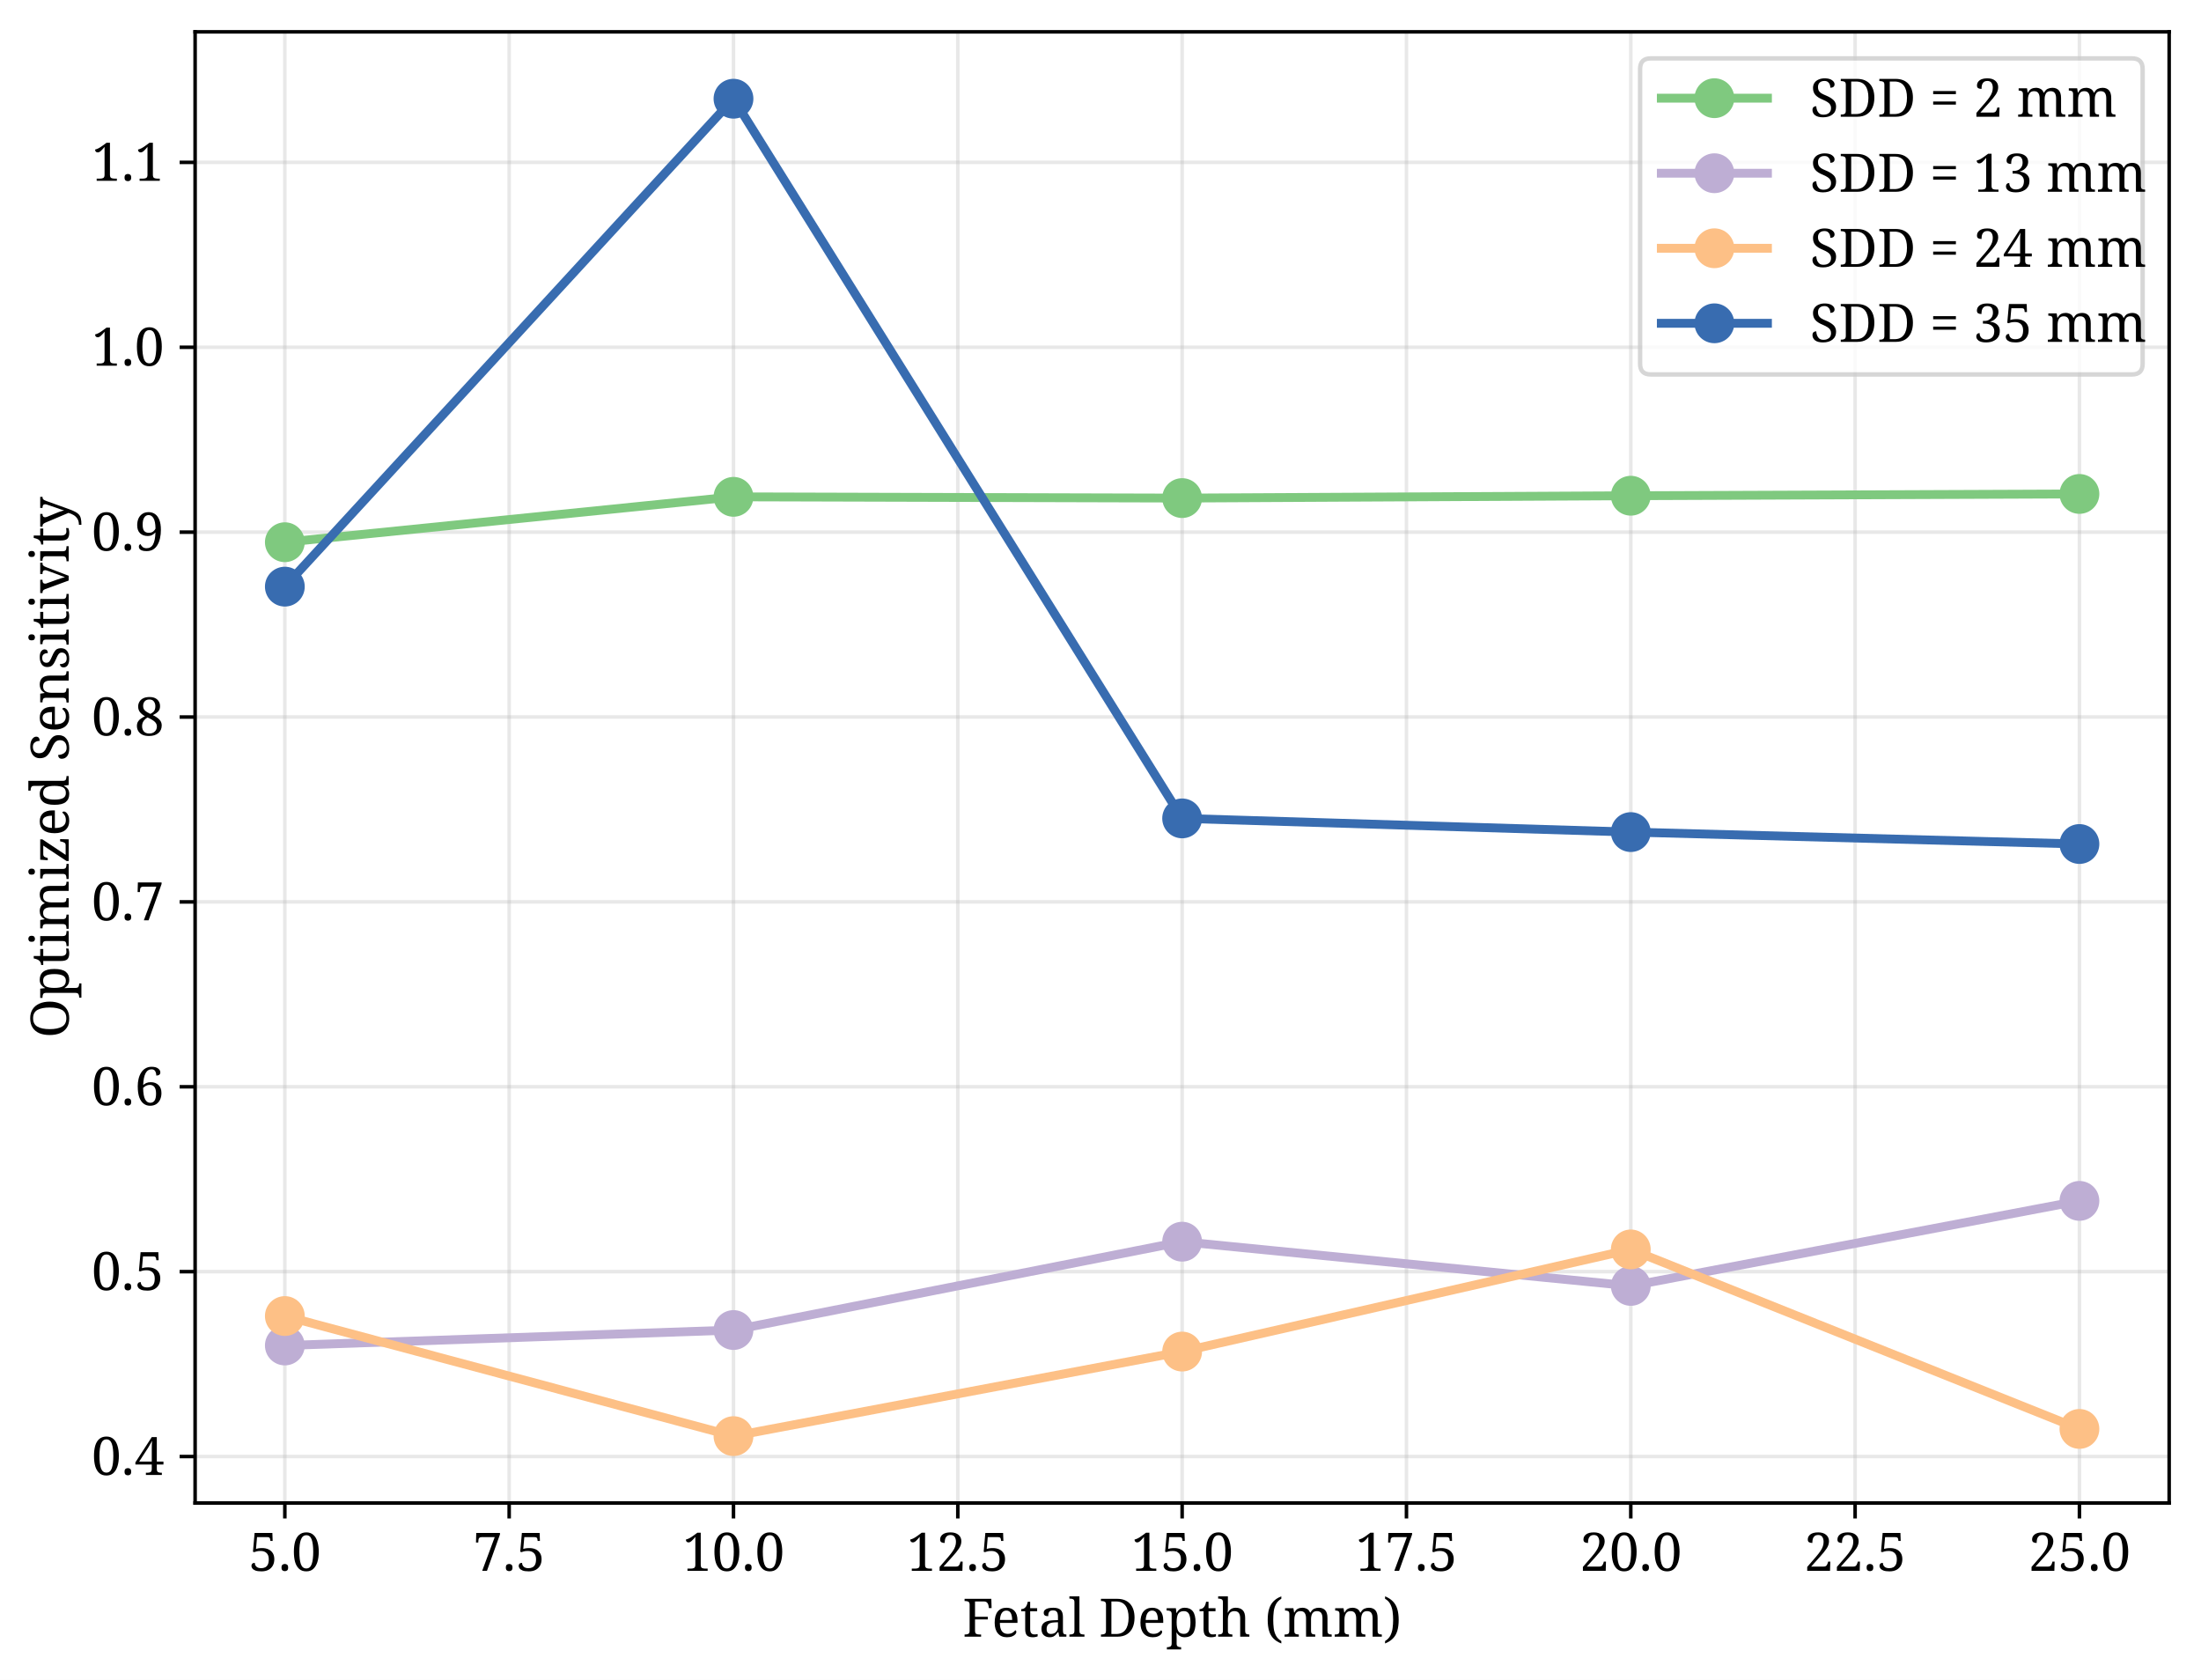
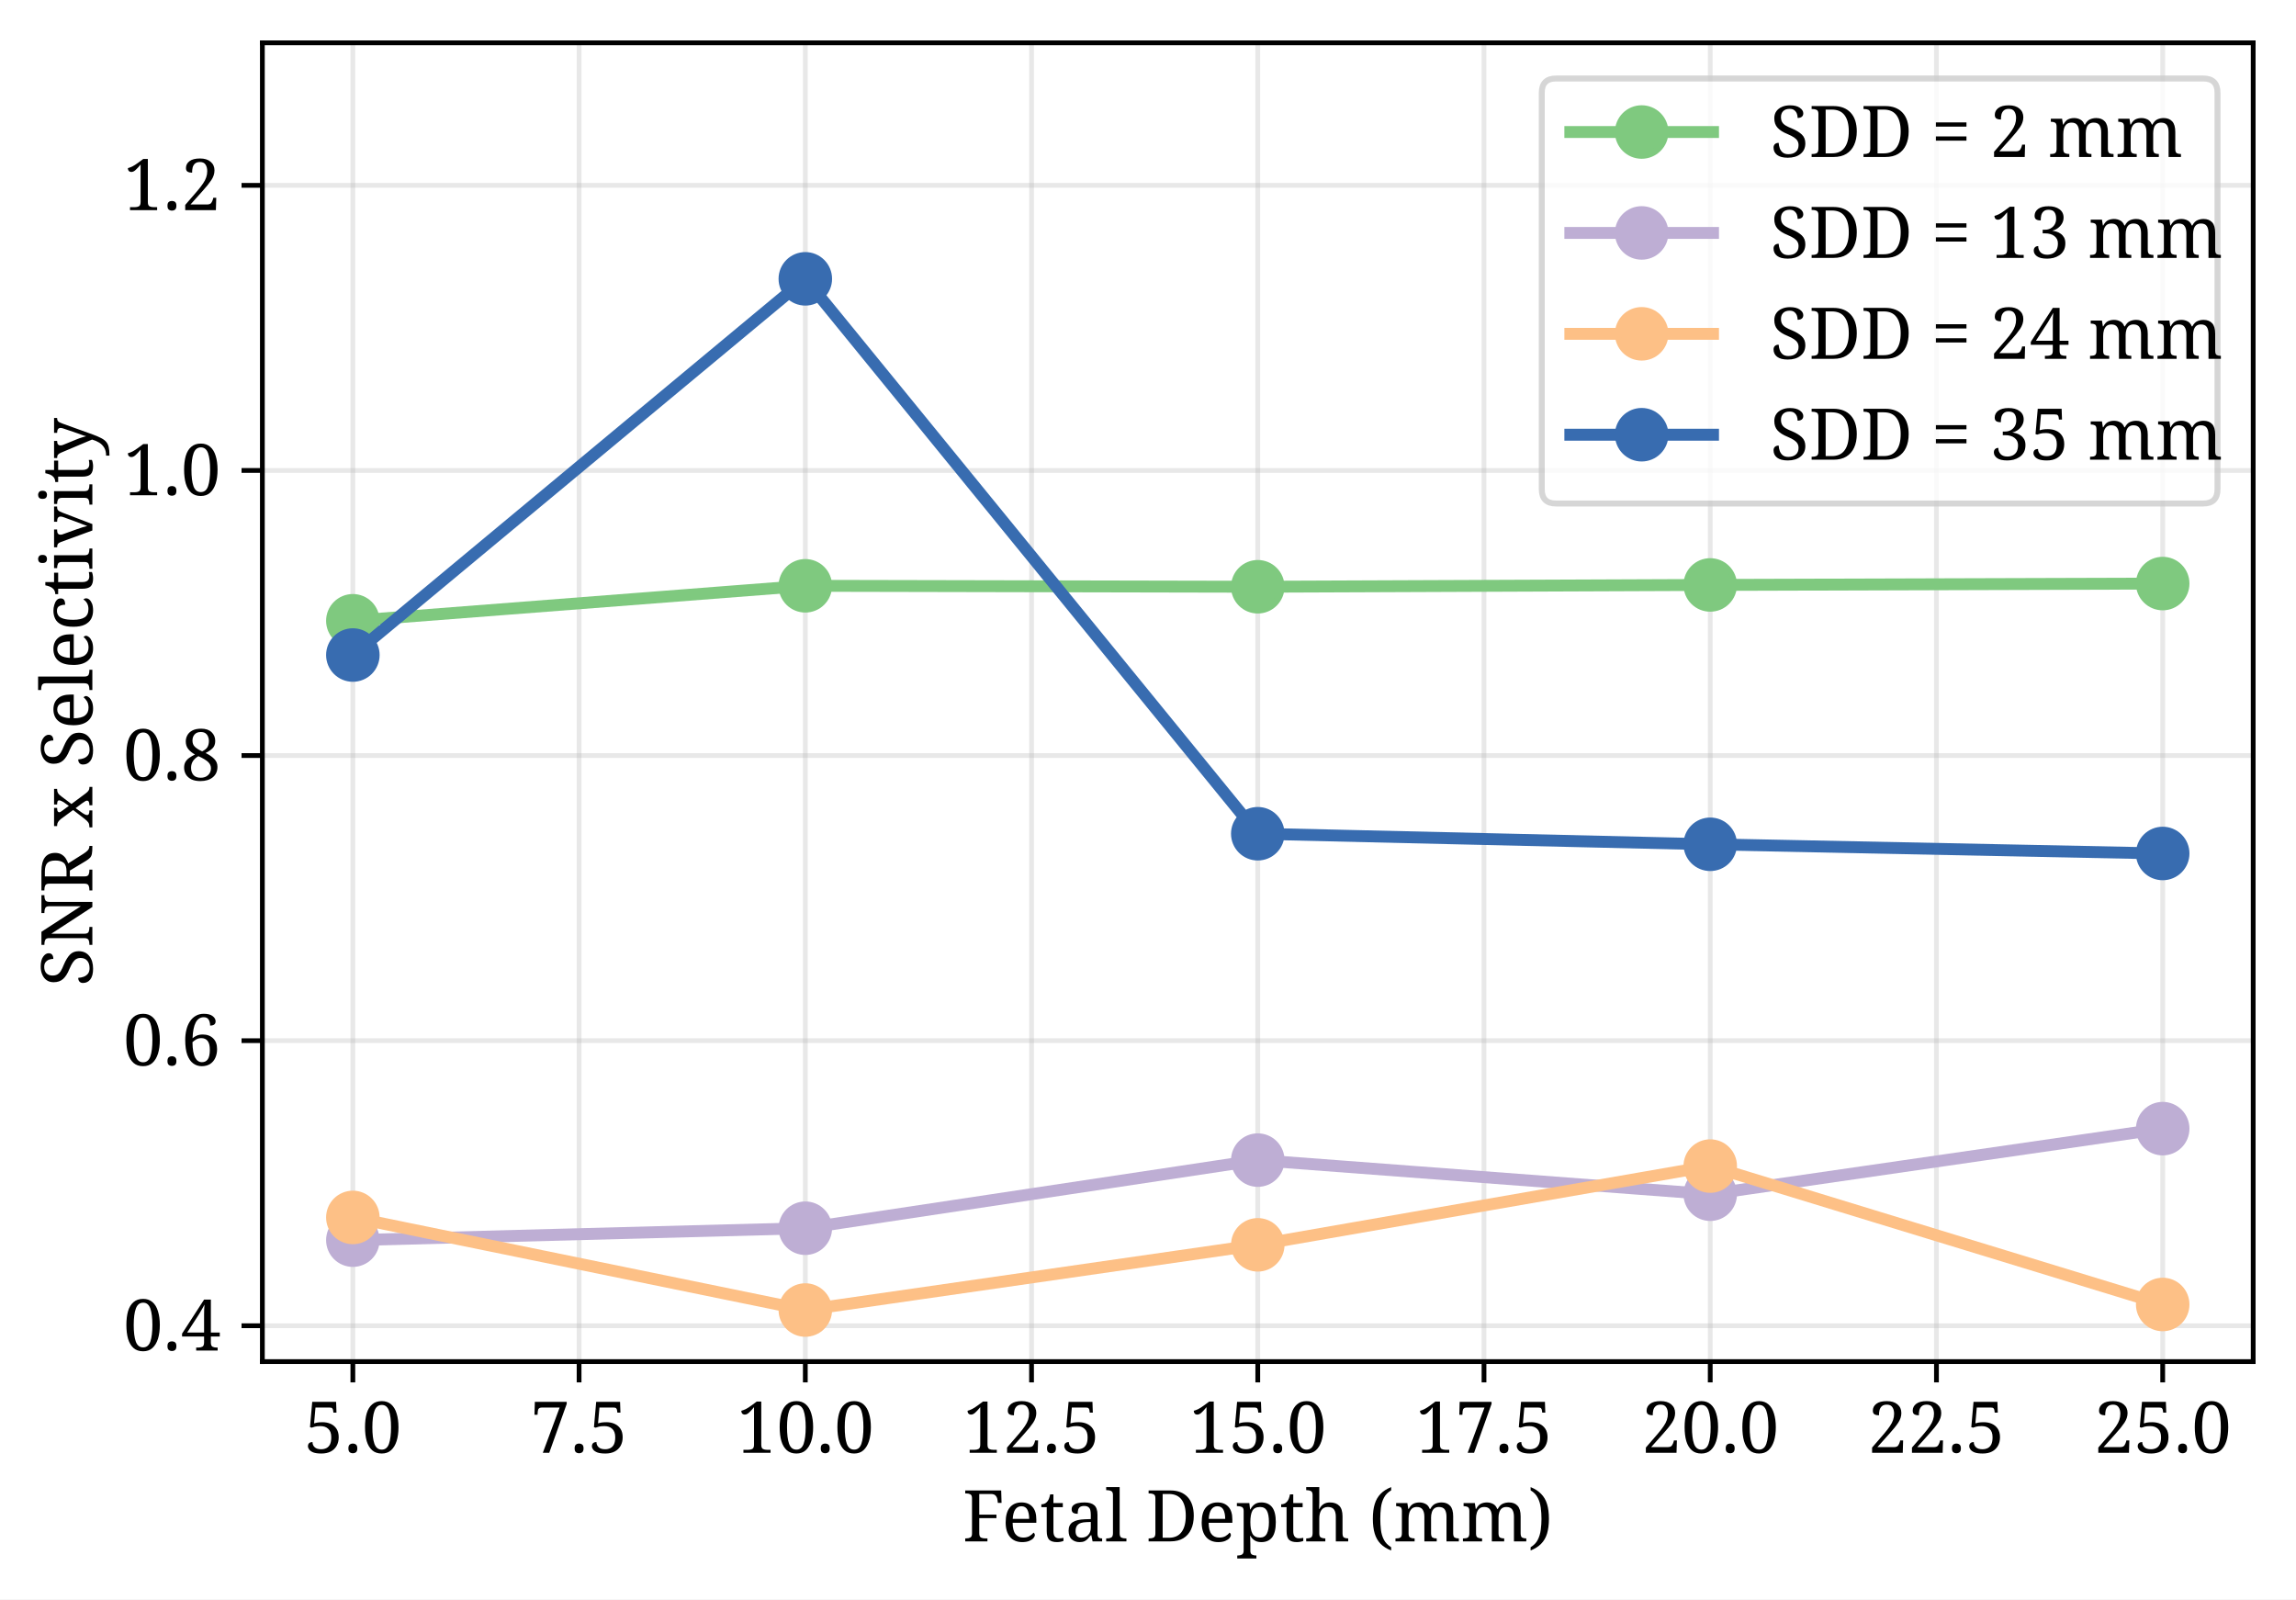
- <svg xmlns="http://www.w3.org/2000/svg" xmlns:xlink="http://www.w3.org/1999/xlink" width="497.722pt" height="379.839pt" viewBox="0 0 497.722 379.839" version="1.1">
+ <svg xmlns="http://www.w3.org/2000/svg" xmlns:xlink="http://www.w3.org/1999/xlink" width="386.122pt" height="268.959pt" viewBox="0 0 386.122 268.959" version="1.1">
  <defs>
    <style type="text/css">*{stroke-linejoin: round; stroke-linecap: butt}</style>
  </defs>
  <g id="figure_1">
    <g id="patch_1">
-       <path d="M 0 379.839  L 497.722 379.839  L 497.722 0  L 0 0  z " style="fill: #ffffff" />
+       <path d="M 0 268.959  L 386.122 268.959  L 386.122 0  L 0 0  z " style="fill: #ffffff" />
    </g>
    <g id="axes_1">
      <g id="patch_2">
-         <path d="M 44.122 339.84  L 490.522 339.84  L 490.522 7.2  L 44.122 7.2  z " style="fill: #ffffff" />
+         <path d="M 44.122 228.96  L 378.922 228.96  L 378.922 7.2  L 44.122 7.2  z " style="fill: #ffffff" />
      </g>
      <g id="matplotlib.axis_1">
        <g id="xtick_1">
          <g id="line2d_1">
-             <path d="M 64.413 339.84  L 64.413 7.2  " clip-path="url(#pd6188581f7)" style="fill: none; stroke: #b0b0b0; stroke-opacity: 0.3; stroke-width: 0.8; stroke-linecap: square" />
+             <path d="M 59.34 228.96  L 59.34 7.2  " clip-path="url(#paf7c20d5fa)" style="fill: none; stroke: #b0b0b0; stroke-opacity: 0.3; stroke-width: 0.8; stroke-linecap: square" />
          </g>
          <g id="line2d_2">
            <defs>
-               <path id="me5d408b428" d="M 0 0  L 0 3.5  " style="stroke: #000000; stroke-width: 0.8" />
+               <path id="m51c63b26bb" d="M 0 0  L 0 3.5  " style="stroke: #000000; stroke-width: 0.8" />
            </defs>
            <g>
-               <use xlink:href="#me5d408b428" x="64.413" y="339.84" style="stroke: #000000; stroke-width: 0.8" />
+               <use xlink:href="#m51c63b26bb" x="59.34" y="228.96" style="stroke: #000000; stroke-width: 0.8" />
            </g>
          </g>
          <g id="text_1">
-             <text style="font: 12px 'serif'; text-anchor: middle" x="64.413" y="355.173" transform="rotate(-0, 64.41278, 355.1725)">5.0</text>
+             <text style="font: 12px 'serif'; text-anchor: middle" x="59.34" y="244.292" transform="rotate(-0, 59.34006, 244.2925)">5.0</text>
          </g>
        </g>
        <g id="xtick_2">
          <g id="line2d_3">
-             <path d="M 115.14 339.84  L 115.14 7.2  " clip-path="url(#pd6188581f7)" style="fill: none; stroke: #b0b0b0; stroke-opacity: 0.3; stroke-width: 0.8; stroke-linecap: square" />
+             <path d="M 97.386 228.96  L 97.386 7.2  " clip-path="url(#paf7c20d5fa)" style="fill: none; stroke: #b0b0b0; stroke-opacity: 0.3; stroke-width: 0.8; stroke-linecap: square" />
          </g>
          <g id="line2d_4">
            <g>
-               <use xlink:href="#me5d408b428" x="115.14" y="339.84" style="stroke: #000000; stroke-width: 0.8" />
+               <use xlink:href="#m51c63b26bb" x="97.386" y="228.96" style="stroke: #000000; stroke-width: 0.8" />
            </g>
          </g>
          <g id="text_2">
-             <text style="font: 12px 'serif'; text-anchor: middle" x="115.14" y="355.173" transform="rotate(-0, 115.1401, 355.1725)">7.5</text>
+             <text style="font: 12px 'serif'; text-anchor: middle" x="97.386" y="244.292" transform="rotate(-0, 97.38551, 244.2925)">7.5</text>
          </g>
        </g>
        <g id="xtick_3">
          <g id="line2d_5">
-             <path d="M 165.867 339.84  L 165.867 7.2  " clip-path="url(#pd6188581f7)" style="fill: none; stroke: #b0b0b0; stroke-opacity: 0.3; stroke-width: 0.8; stroke-linecap: square" />
+             <path d="M 135.431 228.96  L 135.431 7.2  " clip-path="url(#paf7c20d5fa)" style="fill: none; stroke: #b0b0b0; stroke-opacity: 0.3; stroke-width: 0.8; stroke-linecap: square" />
          </g>
          <g id="line2d_6">
            <g>
-               <use xlink:href="#me5d408b428" x="165.867" y="339.84" style="stroke: #000000; stroke-width: 0.8" />
+               <use xlink:href="#m51c63b26bb" x="135.431" y="228.96" style="stroke: #000000; stroke-width: 0.8" />
            </g>
          </g>
          <g id="text_3">
-             <text style="font: 12px 'serif'; text-anchor: middle" x="165.867" y="355.173" transform="rotate(-0, 165.8673, 355.1725)">10.0</text>
+             <text style="font: 12px 'serif'; text-anchor: middle" x="135.431" y="244.292" transform="rotate(-0, 135.431, 244.2925)">10.0</text>
          </g>
        </g>
        <g id="xtick_4">
          <g id="line2d_7">
-             <path d="M 216.595 339.84  L 216.595 7.2  " clip-path="url(#pd6188581f7)" style="fill: none; stroke: #b0b0b0; stroke-opacity: 0.3; stroke-width: 0.8; stroke-linecap: square" />
+             <path d="M 173.476 228.96  L 173.476 7.2  " clip-path="url(#paf7c20d5fa)" style="fill: none; stroke: #b0b0b0; stroke-opacity: 0.3; stroke-width: 0.8; stroke-linecap: square" />
          </g>
          <g id="line2d_8">
            <g>
-               <use xlink:href="#me5d408b428" x="216.595" y="339.84" style="stroke: #000000; stroke-width: 0.8" />
+               <use xlink:href="#m51c63b26bb" x="173.476" y="228.96" style="stroke: #000000; stroke-width: 0.8" />
            </g>
          </g>
          <g id="text_4">
-             <text style="font: 12px 'serif'; text-anchor: middle" x="216.595" y="355.173" transform="rotate(-0, 216.5946, 355.1725)">12.5</text>
+             <text style="font: 12px 'serif'; text-anchor: middle" x="173.476" y="244.292" transform="rotate(-0, 173.4764, 244.2925)">12.5</text>
          </g>
        </g>
        <g id="xtick_5">
          <g id="line2d_9">
-             <path d="M 267.322 339.84  L 267.322 7.2  " clip-path="url(#pd6188581f7)" style="fill: none; stroke: #b0b0b0; stroke-opacity: 0.3; stroke-width: 0.8; stroke-linecap: square" />
+             <path d="M 211.522 228.96  L 211.522 7.2  " clip-path="url(#paf7c20d5fa)" style="fill: none; stroke: #b0b0b0; stroke-opacity: 0.3; stroke-width: 0.8; stroke-linecap: square" />
          </g>
          <g id="line2d_10">
            <g>
-               <use xlink:href="#me5d408b428" x="267.322" y="339.84" style="stroke: #000000; stroke-width: 0.8" />
+               <use xlink:href="#m51c63b26bb" x="211.522" y="228.96" style="stroke: #000000; stroke-width: 0.8" />
            </g>
          </g>
          <g id="text_5">
-             <text style="font: 12px 'serif'; text-anchor: middle" x="267.322" y="355.173" transform="rotate(-0, 267.3219, 355.1725)">15.0</text>
+             <text style="font: 12px 'serif'; text-anchor: middle" x="211.522" y="244.292" transform="rotate(-0, 211.5219, 244.2925)">15.0</text>
          </g>
        </g>
        <g id="xtick_6">
          <g id="line2d_11">
-             <path d="M 318.049 339.84  L 318.049 7.2  " clip-path="url(#pd6188581f7)" style="fill: none; stroke: #b0b0b0; stroke-opacity: 0.3; stroke-width: 0.8; stroke-linecap: square" />
+             <path d="M 249.567 228.96  L 249.567 7.2  " clip-path="url(#paf7c20d5fa)" style="fill: none; stroke: #b0b0b0; stroke-opacity: 0.3; stroke-width: 0.8; stroke-linecap: square" />
          </g>
          <g id="line2d_12">
            <g>
-               <use xlink:href="#me5d408b428" x="318.049" y="339.84" style="stroke: #000000; stroke-width: 0.8" />
+               <use xlink:href="#m51c63b26bb" x="249.567" y="228.96" style="stroke: #000000; stroke-width: 0.8" />
            </g>
          </g>
          <g id="text_6">
-             <text style="font: 12px 'serif'; text-anchor: middle" x="318.049" y="355.173" transform="rotate(-0, 318.0491, 355.1725)">17.5</text>
+             <text style="font: 12px 'serif'; text-anchor: middle" x="249.567" y="244.292" transform="rotate(-0, 249.5673, 244.2925)">17.5</text>
          </g>
        </g>
        <g id="xtick_7">
          <g id="line2d_13">
-             <path d="M 368.776 339.84  L 368.776 7.2  " clip-path="url(#pd6188581f7)" style="fill: none; stroke: #b0b0b0; stroke-opacity: 0.3; stroke-width: 0.8; stroke-linecap: square" />
+             <path d="M 287.613 228.96  L 287.613 7.2  " clip-path="url(#paf7c20d5fa)" style="fill: none; stroke: #b0b0b0; stroke-opacity: 0.3; stroke-width: 0.8; stroke-linecap: square" />
          </g>
          <g id="line2d_14">
            <g>
-               <use xlink:href="#me5d408b428" x="368.776" y="339.84" style="stroke: #000000; stroke-width: 0.8" />
+               <use xlink:href="#m51c63b26bb" x="287.613" y="228.96" style="stroke: #000000; stroke-width: 0.8" />
            </g>
          </g>
          <g id="text_7">
-             <text style="font: 12px 'serif'; text-anchor: middle" x="368.776" y="355.173" transform="rotate(-0, 368.7764, 355.1725)">20.0</text>
+             <text style="font: 12px 'serif'; text-anchor: middle" x="287.613" y="244.292" transform="rotate(-0, 287.6128, 244.2925)">20.0</text>
          </g>
        </g>
        <g id="xtick_8">
          <g id="line2d_15">
-             <path d="M 419.504 339.84  L 419.504 7.2  " clip-path="url(#pd6188581f7)" style="fill: none; stroke: #b0b0b0; stroke-opacity: 0.3; stroke-width: 0.8; stroke-linecap: square" />
+             <path d="M 325.658 228.96  L 325.658 7.2  " clip-path="url(#paf7c20d5fa)" style="fill: none; stroke: #b0b0b0; stroke-opacity: 0.3; stroke-width: 0.8; stroke-linecap: square" />
          </g>
          <g id="line2d_16">
            <g>
-               <use xlink:href="#me5d408b428" x="419.504" y="339.84" style="stroke: #000000; stroke-width: 0.8" />
+               <use xlink:href="#m51c63b26bb" x="325.658" y="228.96" style="stroke: #000000; stroke-width: 0.8" />
            </g>
          </g>
          <g id="text_8">
-             <text style="font: 12px 'serif'; text-anchor: middle" x="419.504" y="355.173" transform="rotate(-0, 419.5037, 355.1725)">22.5</text>
+             <text style="font: 12px 'serif'; text-anchor: middle" x="325.658" y="244.292" transform="rotate(-0, 325.6582, 244.2925)">22.5</text>
          </g>
        </g>
        <g id="xtick_9">
          <g id="line2d_17">
-             <path d="M 470.231 339.84  L 470.231 7.2  " clip-path="url(#pd6188581f7)" style="fill: none; stroke: #b0b0b0; stroke-opacity: 0.3; stroke-width: 0.8; stroke-linecap: square" />
+             <path d="M 363.704 228.96  L 363.704 7.2  " clip-path="url(#paf7c20d5fa)" style="fill: none; stroke: #b0b0b0; stroke-opacity: 0.3; stroke-width: 0.8; stroke-linecap: square" />
          </g>
          <g id="line2d_18">
            <g>
-               <use xlink:href="#me5d408b428" x="470.231" y="339.84" style="stroke: #000000; stroke-width: 0.8" />
+               <use xlink:href="#m51c63b26bb" x="363.704" y="228.96" style="stroke: #000000; stroke-width: 0.8" />
            </g>
          </g>
          <g id="text_9">
-             <text style="font: 12px 'serif'; text-anchor: middle" x="470.231" y="355.173" transform="rotate(-0, 470.231, 355.1725)">25.0</text>
+             <text style="font: 12px 'serif'; text-anchor: middle" x="363.704" y="244.292" transform="rotate(-0, 363.7037, 244.2925)">25.0</text>
          </g>
        </g>
        <g id="text_10">
-           <text style="font: 12px 'serif'; text-anchor: middle" x="267.322" y="370.072" transform="rotate(-0, 267.3219, 370.0719)">Fetal Depth (mm)</text>
+           <text style="font: 12px 'serif'; text-anchor: middle" x="211.522" y="259.192" transform="rotate(-0, 211.5219, 259.1919)">Fetal Depth (mm)</text>
        </g>
      </g>
      <g id="matplotlib.axis_2">
        <g id="ytick_1">
          <g id="line2d_19">
-             <path d="M 44.122 329.333  L 490.522 329.333  " clip-path="url(#pd6188581f7)" style="fill: none; stroke: #b0b0b0; stroke-opacity: 0.3; stroke-width: 0.8; stroke-linecap: square" />
+             <path d="M 44.122 222.935  L 378.922 222.935  " clip-path="url(#paf7c20d5fa)" style="fill: none; stroke: #b0b0b0; stroke-opacity: 0.3; stroke-width: 0.8; stroke-linecap: square" />
          </g>
          <g id="line2d_20">
            <defs>
-               <path id="mf0381c00ac" d="M 0 0  L -3.5 0  " style="stroke: #000000; stroke-width: 0.8" />
+               <path id="m4bba565cca" d="M 0 0  L -3.5 0  " style="stroke: #000000; stroke-width: 0.8" />
            </defs>
            <g>
-               <use xlink:href="#mf0381c00ac" x="44.122" y="329.333" style="stroke: #000000; stroke-width: 0.8" />
+               <use xlink:href="#m4bba565cca" x="44.122" y="222.935" style="stroke: #000000; stroke-width: 0.8" />
            </g>
          </g>
          <g id="text_11">
-             <text style="font: 12px 'serif'; text-anchor: end" x="37.122" y="333.5" transform="rotate(-0, 37.12188, 333.4997)">0.4</text>
+             <text style="font: 12px 'serif'; text-anchor: end" x="37.122" y="227.102" transform="rotate(-0, 37.12188, 227.1016)">0.4</text>
          </g>
        </g>
        <g id="ytick_2">
          <g id="line2d_21">
-             <path d="M 44.122 287.531  L 490.522 287.531  " clip-path="url(#pd6188581f7)" style="fill: none; stroke: #b0b0b0; stroke-opacity: 0.3; stroke-width: 0.8; stroke-linecap: square" />
+             <path d="M 44.122 174.994  L 378.922 174.994  " clip-path="url(#paf7c20d5fa)" style="fill: none; stroke: #b0b0b0; stroke-opacity: 0.3; stroke-width: 0.8; stroke-linecap: square" />
          </g>
          <g id="line2d_22">
            <g>
-               <use xlink:href="#mf0381c00ac" x="44.122" y="287.531" style="stroke: #000000; stroke-width: 0.8" />
+               <use xlink:href="#m4bba565cca" x="44.122" y="174.994" style="stroke: #000000; stroke-width: 0.8" />
            </g>
          </g>
          <g id="text_12">
-             <text style="font: 12px 'serif'; text-anchor: end" x="37.122" y="291.697" transform="rotate(-0, 37.12188, 291.6973)">0.5</text>
+             <text style="font: 12px 'serif'; text-anchor: end" x="37.122" y="179.16" transform="rotate(-0, 37.12188, 179.1604)">0.6</text>
          </g>
        </g>
        <g id="ytick_3">
          <g id="line2d_23">
-             <path d="M 44.122 245.729  L 490.522 245.729  " clip-path="url(#pd6188581f7)" style="fill: none; stroke: #b0b0b0; stroke-opacity: 0.3; stroke-width: 0.8; stroke-linecap: square" />
+             <path d="M 44.122 127.053  L 378.922 127.053  " clip-path="url(#paf7c20d5fa)" style="fill: none; stroke: #b0b0b0; stroke-opacity: 0.3; stroke-width: 0.8; stroke-linecap: square" />
          </g>
          <g id="line2d_24">
            <g>
-               <use xlink:href="#mf0381c00ac" x="44.122" y="245.729" style="stroke: #000000; stroke-width: 0.8" />
+               <use xlink:href="#m4bba565cca" x="44.122" y="127.053" style="stroke: #000000; stroke-width: 0.8" />
            </g>
          </g>
          <g id="text_13">
-             <text style="font: 12px 'serif'; text-anchor: end" x="37.122" y="249.895" transform="rotate(-0, 37.12188, 249.8948)">0.6</text>
+             <text style="font: 12px 'serif'; text-anchor: end" x="37.122" y="131.219" transform="rotate(-0, 37.12188, 131.2192)">0.8</text>
          </g>
        </g>
        <g id="ytick_4">
          <g id="line2d_25">
-             <path d="M 44.122 203.926  L 490.522 203.926  " clip-path="url(#pd6188581f7)" style="fill: none; stroke: #b0b0b0; stroke-opacity: 0.3; stroke-width: 0.8; stroke-linecap: square" />
+             <path d="M 44.122 79.112  L 378.922 79.112  " clip-path="url(#paf7c20d5fa)" style="fill: none; stroke: #b0b0b0; stroke-opacity: 0.3; stroke-width: 0.8; stroke-linecap: square" />
          </g>
          <g id="line2d_26">
            <g>
-               <use xlink:href="#mf0381c00ac" x="44.122" y="203.926" style="stroke: #000000; stroke-width: 0.8" />
+               <use xlink:href="#m4bba565cca" x="44.122" y="79.112" style="stroke: #000000; stroke-width: 0.8" />
            </g>
          </g>
          <g id="text_14">
-             <text style="font: 12px 'serif'; text-anchor: end" x="37.122" y="208.092" transform="rotate(-0, 37.12188, 208.0923)">0.7</text>
+             <text style="font: 12px 'serif'; text-anchor: end" x="37.122" y="83.278" transform="rotate(-0, 37.12188, 83.27802)">1.0</text>
          </g>
        </g>
        <g id="ytick_5">
          <g id="line2d_27">
-             <path d="M 44.122 162.124  L 490.522 162.124  " clip-path="url(#pd6188581f7)" style="fill: none; stroke: #b0b0b0; stroke-opacity: 0.3; stroke-width: 0.8; stroke-linecap: square" />
+             <path d="M 44.122 31.171  L 378.922 31.171  " clip-path="url(#paf7c20d5fa)" style="fill: none; stroke: #b0b0b0; stroke-opacity: 0.3; stroke-width: 0.8; stroke-linecap: square" />
          </g>
          <g id="line2d_28">
            <g>
-               <use xlink:href="#mf0381c00ac" x="44.122" y="162.124" style="stroke: #000000; stroke-width: 0.8" />
+               <use xlink:href="#m4bba565cca" x="44.122" y="31.171" style="stroke: #000000; stroke-width: 0.8" />
            </g>
          </g>
          <g id="text_15">
-             <text style="font: 12px 'serif'; text-anchor: end" x="37.122" y="166.29" transform="rotate(-0, 37.12188, 166.2898)">0.8</text>
-           </g>
-         </g>
-         <g id="ytick_6">
-           <g id="line2d_29">
-             <path d="M 44.122 120.321  L 490.522 120.321  " clip-path="url(#pd6188581f7)" style="fill: none; stroke: #b0b0b0; stroke-opacity: 0.3; stroke-width: 0.8; stroke-linecap: square" />
-           </g>
-           <g id="line2d_30">
-             <g>
-               <use xlink:href="#mf0381c00ac" x="44.122" y="120.321" style="stroke: #000000; stroke-width: 0.8" />
-             </g>
-           </g>
-           <g id="text_16">
-             <text style="font: 12px 'serif'; text-anchor: end" x="37.122" y="124.487" transform="rotate(-0, 37.12188, 124.4873)">0.9</text>
-           </g>
-         </g>
-         <g id="ytick_7">
-           <g id="line2d_31">
-             <path d="M 44.122 78.519  L 490.522 78.519  " clip-path="url(#pd6188581f7)" style="fill: none; stroke: #b0b0b0; stroke-opacity: 0.3; stroke-width: 0.8; stroke-linecap: square" />
-           </g>
-           <g id="line2d_32">
-             <g>
-               <use xlink:href="#mf0381c00ac" x="44.122" y="78.519" style="stroke: #000000; stroke-width: 0.8" />
-             </g>
-           </g>
-           <g id="text_17">
-             <text style="font: 12px 'serif'; text-anchor: end" x="37.122" y="82.685" transform="rotate(-0, 37.12188, 82.68478)">1.0</text>
-           </g>
-         </g>
-         <g id="ytick_8">
-           <g id="line2d_33">
-             <path d="M 44.122 36.716  L 490.522 36.716  " clip-path="url(#pd6188581f7)" style="fill: none; stroke: #b0b0b0; stroke-opacity: 0.3; stroke-width: 0.8; stroke-linecap: square" />
-           </g>
-           <g id="line2d_34">
-             <g>
-               <use xlink:href="#mf0381c00ac" x="44.122" y="36.716" style="stroke: #000000; stroke-width: 0.8" />
-             </g>
-           </g>
-           <g id="text_18">
-             <text style="font: 12px 'serif'; text-anchor: end" x="37.122" y="40.882" transform="rotate(-0, 37.12188, 40.88228)">1.1</text>
-           </g>
-         </g>
-         <g id="text_19">
-           <text style="font: 12px 'serif'; text-anchor: middle" x="15.533" y="173.52" transform="rotate(-90, 15.5325, 173.52)">Optimized Sensitivity</text>
-         </g>
-       </g>
-       <g id="line2d_35">
-         <path d="M 64.413 122.599  L 165.867 112.339  L 267.322 112.62  L 368.776 112.087  L 470.231 111.682  " clip-path="url(#pd6188581f7)" style="fill: none; stroke: #7fc97f; stroke-width: 2; stroke-linecap: square" />
+             <text style="font: 12px 'serif'; text-anchor: end" x="37.122" y="35.337" transform="rotate(-0, 37.12188, 35.33684)">1.2</text>
+           </g>
+         </g>
+         <g id="text_16">
+           <text style="font: 12px 'serif'; text-anchor: middle" x="15.533" y="118.08" transform="rotate(-90, 15.5325, 118.08)">SNR x Selectivity</text>
+         </g>
+       </g>
+       <g id="line2d_29">
+         <path d="M 59.34 104.389  L 135.431 98.505  L 211.522 98.666  L 287.613 98.361  L 363.704 98.129  " clip-path="url(#paf7c20d5fa)" style="fill: none; stroke: #7fc97f; stroke-width: 2; stroke-linecap: square" />
        <defs>
-           <path id="m1672bf1030" d="M 0 4  C 1.061 4 2.078 3.579 2.828 2.828  C 3.579 2.078 4 1.061 4 0  C 4 -1.061 3.579 -2.078 2.828 -2.828  C 2.078 -3.579 1.061 -4 0 -4  C -1.061 -4 -2.078 -3.579 -2.828 -2.828  C -3.579 -2.078 -4 -1.061 -4 0  C -4 1.061 -3.579 2.078 -2.828 2.828  C -2.078 3.579 -1.061 4 0 4  z " style="stroke: #7fc97f" />
+           <path id="m8a3cb04c07" d="M 0 4  C 1.061 4 2.078 3.579 2.828 2.828  C 3.579 2.078 4 1.061 4 0  C 4 -1.061 3.579 -2.078 2.828 -2.828  C 2.078 -3.579 1.061 -4 0 -4  C -1.061 -4 -2.078 -3.579 -2.828 -2.828  C -3.579 -2.078 -4 -1.061 -4 0  C -4 1.061 -3.579 2.078 -2.828 2.828  C -2.078 3.579 -1.061 4 0 4  z " style="stroke: #7fc97f" />
        </defs>
-         <g clip-path="url(#pd6188581f7)">
-           <use xlink:href="#m1672bf1030" x="64.413" y="122.599" style="fill: #7fc97f; stroke: #7fc97f" />
-           <use xlink:href="#m1672bf1030" x="165.867" y="112.339" style="fill: #7fc97f; stroke: #7fc97f" />
-           <use xlink:href="#m1672bf1030" x="267.322" y="112.62" style="fill: #7fc97f; stroke: #7fc97f" />
-           <use xlink:href="#m1672bf1030" x="368.776" y="112.087" style="fill: #7fc97f; stroke: #7fc97f" />
-           <use xlink:href="#m1672bf1030" x="470.231" y="111.682" style="fill: #7fc97f; stroke: #7fc97f" />
-         </g>
-       </g>
-       <g id="line2d_36">
-         <path d="M 64.413 304.224  L 165.867 300.73  L 267.322 280.755  L 368.776 290.754  L 470.231 271.528  " clip-path="url(#pd6188581f7)" style="fill: none; stroke: #beaed4; stroke-width: 2; stroke-linecap: square" />
+         <g clip-path="url(#paf7c20d5fa)">
+           <use xlink:href="#m8a3cb04c07" x="59.34" y="104.389" style="fill: #7fc97f; stroke: #7fc97f" />
+           <use xlink:href="#m8a3cb04c07" x="135.431" y="98.505" style="fill: #7fc97f; stroke: #7fc97f" />
+           <use xlink:href="#m8a3cb04c07" x="211.522" y="98.666" style="fill: #7fc97f; stroke: #7fc97f" />
+           <use xlink:href="#m8a3cb04c07" x="287.613" y="98.361" style="fill: #7fc97f; stroke: #7fc97f" />
+           <use xlink:href="#m8a3cb04c07" x="363.704" y="98.129" style="fill: #7fc97f; stroke: #7fc97f" />
+         </g>
+       </g>
+       <g id="line2d_30">
+         <path d="M 59.34 208.537  L 135.431 206.533  L 211.522 195.079  L 287.613 200.813  L 363.704 189.788  " clip-path="url(#paf7c20d5fa)" style="fill: none; stroke: #beaed4; stroke-width: 2; stroke-linecap: square" />
        <defs>
-           <path id="mcc88b68dfb" d="M 0 4  C 1.061 4 2.078 3.579 2.828 2.828  C 3.579 2.078 4 1.061 4 0  C 4 -1.061 3.579 -2.078 2.828 -2.828  C 2.078 -3.579 1.061 -4 0 -4  C -1.061 -4 -2.078 -3.579 -2.828 -2.828  C -3.579 -2.078 -4 -1.061 -4 0  C -4 1.061 -3.579 2.078 -2.828 2.828  C -2.078 3.579 -1.061 4 0 4  z " style="stroke: #beaed4" />
+           <path id="mef260198a5" d="M 0 4  C 1.061 4 2.078 3.579 2.828 2.828  C 3.579 2.078 4 1.061 4 0  C 4 -1.061 3.579 -2.078 2.828 -2.828  C 2.078 -3.579 1.061 -4 0 -4  C -1.061 -4 -2.078 -3.579 -2.828 -2.828  C -3.579 -2.078 -4 -1.061 -4 0  C -4 1.061 -3.579 2.078 -2.828 2.828  C -2.078 3.579 -1.061 4 0 4  z " style="stroke: #beaed4" />
        </defs>
-         <g clip-path="url(#pd6188581f7)">
-           <use xlink:href="#mcc88b68dfb" x="64.413" y="304.224" style="fill: #beaed4; stroke: #beaed4" />
-           <use xlink:href="#mcc88b68dfb" x="165.867" y="300.73" style="fill: #beaed4; stroke: #beaed4" />
-           <use xlink:href="#mcc88b68dfb" x="267.322" y="280.755" style="fill: #beaed4; stroke: #beaed4" />
-           <use xlink:href="#mcc88b68dfb" x="368.776" y="290.754" style="fill: #beaed4; stroke: #beaed4" />
-           <use xlink:href="#mcc88b68dfb" x="470.231" y="271.528" style="fill: #beaed4; stroke: #beaed4" />
-         </g>
-       </g>
-       <g id="line2d_37">
-         <path d="M 64.413 297.567  L 165.867 324.72  L 267.322 305.601  L 368.776 282.506  L 470.231 323.091  " clip-path="url(#pd6188581f7)" style="fill: none; stroke: #fdc086; stroke-width: 2; stroke-linecap: square" />
+         <g clip-path="url(#paf7c20d5fa)">
+           <use xlink:href="#mef260198a5" x="59.34" y="208.537" style="fill: #beaed4; stroke: #beaed4" />
+           <use xlink:href="#mef260198a5" x="135.431" y="206.533" style="fill: #beaed4; stroke: #beaed4" />
+           <use xlink:href="#mef260198a5" x="211.522" y="195.079" style="fill: #beaed4; stroke: #beaed4" />
+           <use xlink:href="#mef260198a5" x="287.613" y="200.813" style="fill: #beaed4; stroke: #beaed4" />
+           <use xlink:href="#mef260198a5" x="363.704" y="189.788" style="fill: #beaed4; stroke: #beaed4" />
+         </g>
+       </g>
+       <g id="line2d_31">
+         <path d="M 59.34 204.72  L 135.431 220.29  L 211.522 209.326  L 287.613 196.083  L 363.704 219.356  " clip-path="url(#paf7c20d5fa)" style="fill: none; stroke: #fdc086; stroke-width: 2; stroke-linecap: square" />
        <defs>
-           <path id="m3c0830d416" d="M 0 4  C 1.061 4 2.078 3.579 2.828 2.828  C 3.579 2.078 4 1.061 4 0  C 4 -1.061 3.579 -2.078 2.828 -2.828  C 2.078 -3.579 1.061 -4 0 -4  C -1.061 -4 -2.078 -3.579 -2.828 -2.828  C -3.579 -2.078 -4 -1.061 -4 0  C -4 1.061 -3.579 2.078 -2.828 2.828  C -2.078 3.579 -1.061 4 0 4  z " style="stroke: #fdc086" />
+           <path id="m736902f740" d="M 0 4  C 1.061 4 2.078 3.579 2.828 2.828  C 3.579 2.078 4 1.061 4 0  C 4 -1.061 3.579 -2.078 2.828 -2.828  C 2.078 -3.579 1.061 -4 0 -4  C -1.061 -4 -2.078 -3.579 -2.828 -2.828  C -3.579 -2.078 -4 -1.061 -4 0  C -4 1.061 -3.579 2.078 -2.828 2.828  C -2.078 3.579 -1.061 4 0 4  z " style="stroke: #fdc086" />
        </defs>
-         <g clip-path="url(#pd6188581f7)">
-           <use xlink:href="#m3c0830d416" x="64.413" y="297.567" style="fill: #fdc086; stroke: #fdc086" />
-           <use xlink:href="#m3c0830d416" x="165.867" y="324.72" style="fill: #fdc086; stroke: #fdc086" />
-           <use xlink:href="#m3c0830d416" x="267.322" y="305.601" style="fill: #fdc086; stroke: #fdc086" />
-           <use xlink:href="#m3c0830d416" x="368.776" y="282.506" style="fill: #fdc086; stroke: #fdc086" />
-           <use xlink:href="#m3c0830d416" x="470.231" y="323.091" style="fill: #fdc086; stroke: #fdc086" />
-         </g>
-       </g>
-       <g id="line2d_38">
-         <path d="M 64.413 132.643  L 165.867 22.32  L 267.322 185.046  L 368.776 188.142  L 470.231 190.837  " clip-path="url(#pd6188581f7)" style="fill: none; stroke: #386cb0; stroke-width: 2; stroke-linecap: square" />
+         <g clip-path="url(#paf7c20d5fa)">
+           <use xlink:href="#m736902f740" x="59.34" y="204.72" style="fill: #fdc086; stroke: #fdc086" />
+           <use xlink:href="#m736902f740" x="135.431" y="220.29" style="fill: #fdc086; stroke: #fdc086" />
+           <use xlink:href="#m736902f740" x="211.522" y="209.326" style="fill: #fdc086; stroke: #fdc086" />
+           <use xlink:href="#m736902f740" x="287.613" y="196.083" style="fill: #fdc086; stroke: #fdc086" />
+           <use xlink:href="#m736902f740" x="363.704" y="219.356" style="fill: #fdc086; stroke: #fdc086" />
+         </g>
+       </g>
+       <g id="line2d_32">
+         <path d="M 59.34 110.148  L 135.431 46.886  L 211.522 140.197  L 287.613 141.973  L 363.704 143.518  " clip-path="url(#paf7c20d5fa)" style="fill: none; stroke: #386cb0; stroke-width: 2; stroke-linecap: square" />
        <defs>
-           <path id="mf23b92fcdd" d="M 0 4  C 1.061 4 2.078 3.579 2.828 2.828  C 3.579 2.078 4 1.061 4 0  C 4 -1.061 3.579 -2.078 2.828 -2.828  C 2.078 -3.579 1.061 -4 0 -4  C -1.061 -4 -2.078 -3.579 -2.828 -2.828  C -3.579 -2.078 -4 -1.061 -4 0  C -4 1.061 -3.579 2.078 -2.828 2.828  C -2.078 3.579 -1.061 4 0 4  z " style="stroke: #386cb0" />
+           <path id="m8cd9da70ed" d="M 0 4  C 1.061 4 2.078 3.579 2.828 2.828  C 3.579 2.078 4 1.061 4 0  C 4 -1.061 3.579 -2.078 2.828 -2.828  C 2.078 -3.579 1.061 -4 0 -4  C -1.061 -4 -2.078 -3.579 -2.828 -2.828  C -3.579 -2.078 -4 -1.061 -4 0  C -4 1.061 -3.579 2.078 -2.828 2.828  C -2.078 3.579 -1.061 4 0 4  z " style="stroke: #386cb0" />
        </defs>
-         <g clip-path="url(#pd6188581f7)">
-           <use xlink:href="#mf23b92fcdd" x="64.413" y="132.643" style="fill: #386cb0; stroke: #386cb0" />
-           <use xlink:href="#mf23b92fcdd" x="165.867" y="22.32" style="fill: #386cb0; stroke: #386cb0" />
-           <use xlink:href="#mf23b92fcdd" x="267.322" y="185.046" style="fill: #386cb0; stroke: #386cb0" />
-           <use xlink:href="#mf23b92fcdd" x="368.776" y="188.142" style="fill: #386cb0; stroke: #386cb0" />
-           <use xlink:href="#mf23b92fcdd" x="470.231" y="190.837" style="fill: #386cb0; stroke: #386cb0" />
+         <g clip-path="url(#paf7c20d5fa)">
+           <use xlink:href="#m8cd9da70ed" x="59.34" y="110.148" style="fill: #386cb0; stroke: #386cb0" />
+           <use xlink:href="#m8cd9da70ed" x="135.431" y="46.886" style="fill: #386cb0; stroke: #386cb0" />
+           <use xlink:href="#m8cd9da70ed" x="211.522" y="140.197" style="fill: #386cb0; stroke: #386cb0" />
+           <use xlink:href="#m8cd9da70ed" x="287.613" y="141.973" style="fill: #386cb0; stroke: #386cb0" />
+           <use xlink:href="#m8cd9da70ed" x="363.704" y="143.518" style="fill: #386cb0; stroke: #386cb0" />
        </g>
      </g>
      <g id="patch_3">
-         <path d="M 44.122 339.84  L 44.122 7.2  " style="fill: none; stroke: #000000; stroke-width: 0.8; stroke-linejoin: miter; stroke-linecap: square" />
+         <path d="M 44.122 228.96  L 44.122 7.2  " style="fill: none; stroke: #000000; stroke-width: 0.8; stroke-linejoin: miter; stroke-linecap: square" />
      </g>
      <g id="patch_4">
-         <path d="M 490.522 339.84  L 490.522 7.2  " style="fill: none; stroke: #000000; stroke-width: 0.8; stroke-linejoin: miter; stroke-linecap: square" />
+         <path d="M 378.922 228.96  L 378.922 7.2  " style="fill: none; stroke: #000000; stroke-width: 0.8; stroke-linejoin: miter; stroke-linecap: square" />
      </g>
      <g id="patch_5">
-         <path d="M 44.122 339.84  L 490.522 339.84  " style="fill: none; stroke: #000000; stroke-width: 0.8; stroke-linejoin: miter; stroke-linecap: square" />
+         <path d="M 44.122 228.96  L 378.922 228.96  " style="fill: none; stroke: #000000; stroke-width: 0.8; stroke-linejoin: miter; stroke-linecap: square" />
      </g>
      <g id="patch_6">
-         <path d="M 44.122 7.2  L 490.522 7.2  " style="fill: none; stroke: #000000; stroke-width: 0.8; stroke-linejoin: miter; stroke-linecap: square" />
+         <path d="M 44.122 7.2  L 378.922 7.2  " style="fill: none; stroke: #000000; stroke-width: 0.8; stroke-linejoin: miter; stroke-linecap: square" />
      </g>
      <g id="legend_1">
        <g id="patch_7">
-           <path d="M 373.282 84.668  L 482.122 84.668  Q 484.522 84.668 484.522 82.267  L 484.522 15.6  Q 484.522 13.2 482.122 13.2  L 373.282 13.2  Q 370.882 13.2 370.882 15.6  L 370.882 82.267  Q 370.882 84.668 373.282 84.668  z " style="fill: #ffffff; opacity: 0.8; stroke: #cccccc; stroke-linejoin: miter" />
-         </g>
-         <g id="line2d_39">
-           <path d="M 375.682 22.2  L 387.682 22.2  L 399.682 22.2  " style="fill: none; stroke: #7fc97f; stroke-width: 2; stroke-linecap: square" />
+           <path d="M 261.682 84.668  L 370.522 84.668  Q 372.922 84.668 372.922 82.267  L 372.922 15.6  Q 372.922 13.2 370.522 13.2  L 261.682 13.2  Q 259.282 13.2 259.282 15.6  L 259.282 82.267  Q 259.282 84.668 261.682 84.668  z " style="fill: #ffffff; opacity: 0.8; stroke: #cccccc; stroke-linejoin: miter" />
+         </g>
+         <g id="line2d_33">
+           <path d="M 264.082 22.2  L 276.082 22.2  L 288.082 22.2  " style="fill: none; stroke: #7fc97f; stroke-width: 2; stroke-linecap: square" />
          <g>
-             <use xlink:href="#m1672bf1030" x="387.682" y="22.2" style="fill: #7fc97f; stroke: #7fc97f" />
+             <use xlink:href="#m8a3cb04c07" x="276.082" y="22.2" style="fill: #7fc97f; stroke: #7fc97f" />
+           </g>
+         </g>
+         <g id="text_17">
+           <text style="font: 12px 'serif'; text-anchor: start" x="297.682" y="26.4" transform="rotate(-0, 297.6819, 26.4)">SDD = 2 mm</text>
+         </g>
+         <g id="line2d_34">
+           <path d="M 264.082 39.167  L 276.082 39.167  L 288.082 39.167  " style="fill: none; stroke: #beaed4; stroke-width: 2; stroke-linecap: square" />
+           <g>
+             <use xlink:href="#mef260198a5" x="276.082" y="39.167" style="fill: #beaed4; stroke: #beaed4" />
+           </g>
+         </g>
+         <g id="text_18">
+           <text style="font: 12px 'serif'; text-anchor: start" x="297.682" y="43.367" transform="rotate(-0, 297.6819, 43.36688)">SDD = 13 mm</text>
+         </g>
+         <g id="line2d_35">
+           <path d="M 264.082 56.134  L 276.082 56.134  L 288.082 56.134  " style="fill: none; stroke: #fdc086; stroke-width: 2; stroke-linecap: square" />
+           <g>
+             <use xlink:href="#m736902f740" x="276.082" y="56.134" style="fill: #fdc086; stroke: #fdc086" />
+           </g>
+         </g>
+         <g id="text_19">
+           <text style="font: 12px 'serif'; text-anchor: start" x="297.682" y="60.334" transform="rotate(-0, 297.6819, 60.33375)">SDD = 24 mm</text>
+         </g>
+         <g id="line2d_36">
+           <path d="M 264.082 73.101  L 276.082 73.101  L 288.082 73.101  " style="fill: none; stroke: #386cb0; stroke-width: 2; stroke-linecap: square" />
+           <g>
+             <use xlink:href="#m8cd9da70ed" x="276.082" y="73.101" style="fill: #386cb0; stroke: #386cb0" />
          </g>
        </g>
        <g id="text_20">
-           <text style="font: 12px 'serif'; text-anchor: start" x="409.282" y="26.4" transform="rotate(-0, 409.2819, 26.4)">SDD = 2 mm</text>
-         </g>
-         <g id="line2d_40">
-           <path d="M 375.682 39.167  L 387.682 39.167  L 399.682 39.167  " style="fill: none; stroke: #beaed4; stroke-width: 2; stroke-linecap: square" />
-           <g>
-             <use xlink:href="#mcc88b68dfb" x="387.682" y="39.167" style="fill: #beaed4; stroke: #beaed4" />
-           </g>
-         </g>
-         <g id="text_21">
-           <text style="font: 12px 'serif'; text-anchor: start" x="409.282" y="43.367" transform="rotate(-0, 409.2819, 43.36688)">SDD = 13 mm</text>
-         </g>
-         <g id="line2d_41">
-           <path d="M 375.682 56.134  L 387.682 56.134  L 399.682 56.134  " style="fill: none; stroke: #fdc086; stroke-width: 2; stroke-linecap: square" />
-           <g>
-             <use xlink:href="#m3c0830d416" x="387.682" y="56.134" style="fill: #fdc086; stroke: #fdc086" />
-           </g>
-         </g>
-         <g id="text_22">
-           <text style="font: 12px 'serif'; text-anchor: start" x="409.282" y="60.334" transform="rotate(-0, 409.2819, 60.33375)">SDD = 24 mm</text>
-         </g>
-         <g id="line2d_42">
-           <path d="M 375.682 73.101  L 387.682 73.101  L 399.682 73.101  " style="fill: none; stroke: #386cb0; stroke-width: 2; stroke-linecap: square" />
-           <g>
-             <use xlink:href="#mf23b92fcdd" x="387.682" y="73.101" style="fill: #386cb0; stroke: #386cb0" />
-           </g>
-         </g>
-         <g id="text_23">
-           <text style="font: 12px 'serif'; text-anchor: start" x="409.282" y="77.301" transform="rotate(-0, 409.2819, 77.30062)">SDD = 35 mm</text>
+           <text style="font: 12px 'serif'; text-anchor: start" x="297.682" y="77.301" transform="rotate(-0, 297.6819, 77.30062)">SDD = 35 mm</text>
        </g>
      </g>
    </g>
  </g>
  <defs>
-     <clipPath id="pd6188581f7">
-       <rect x="44.122" y="7.2" width="446.4" height="332.64" />
+     <clipPath id="paf7c20d5fa">
+       <rect x="44.122" y="7.2" width="334.8" height="221.76" />
    </clipPath>
  </defs>
</svg>
